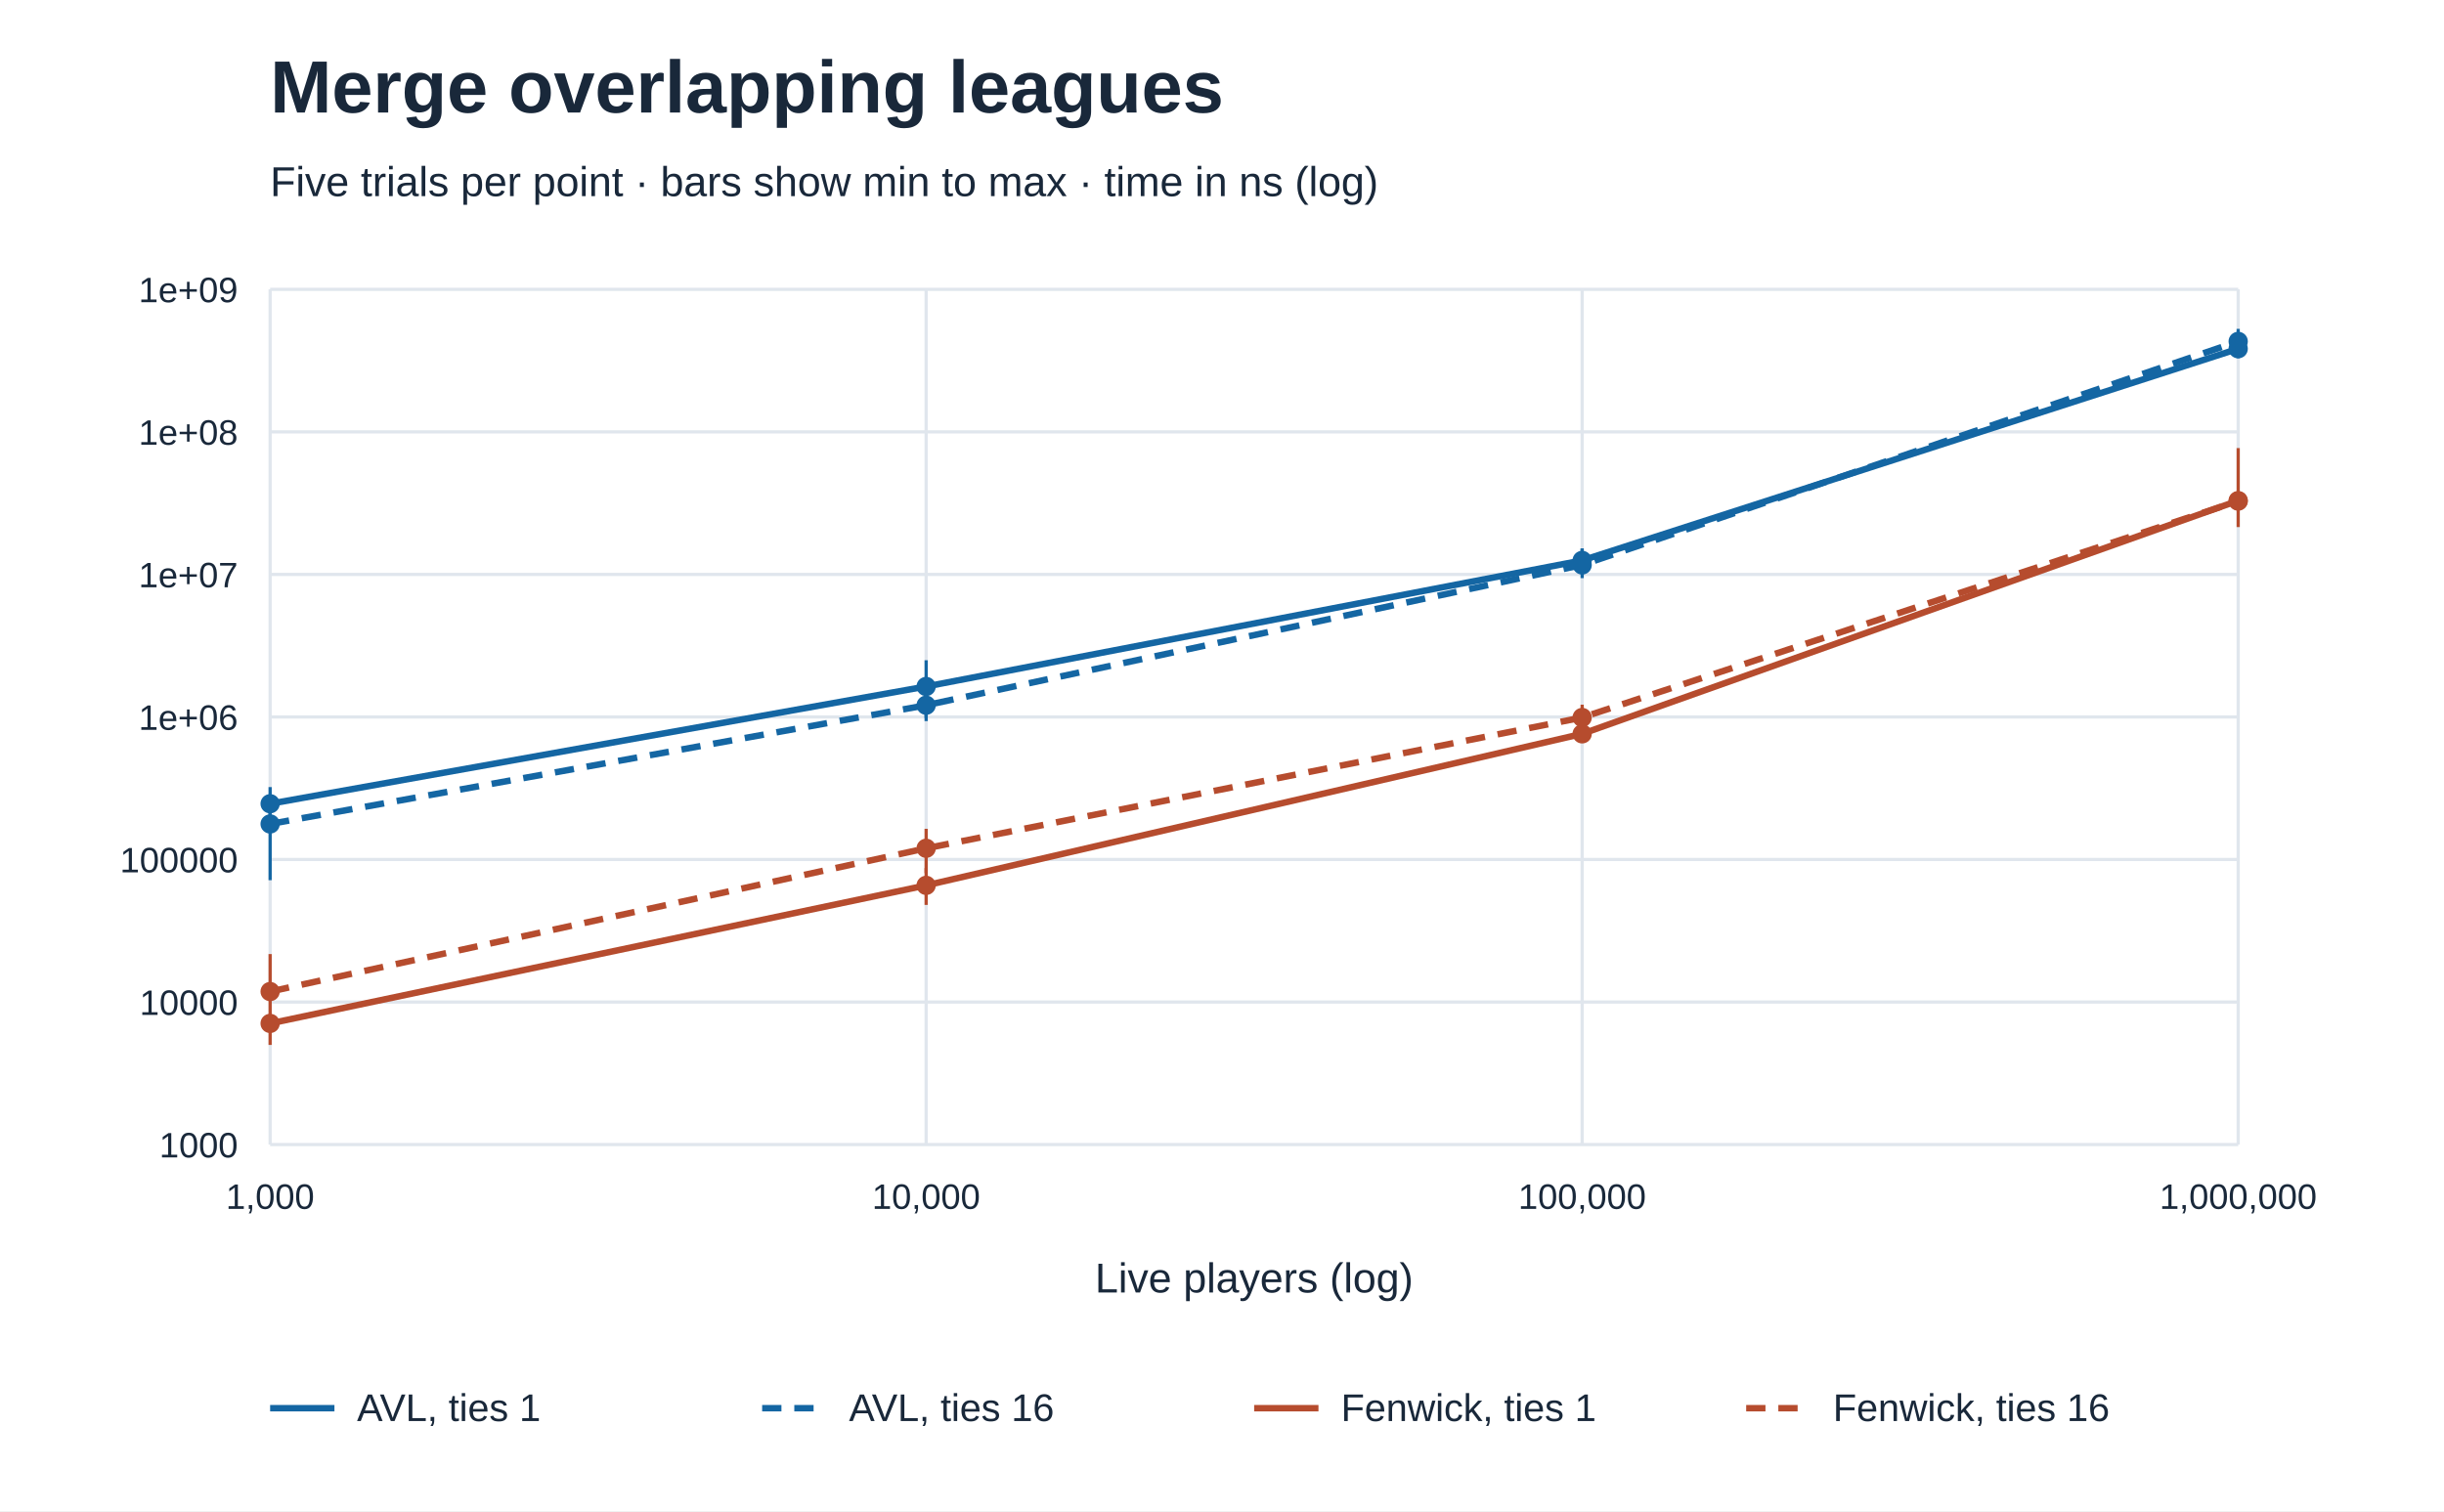
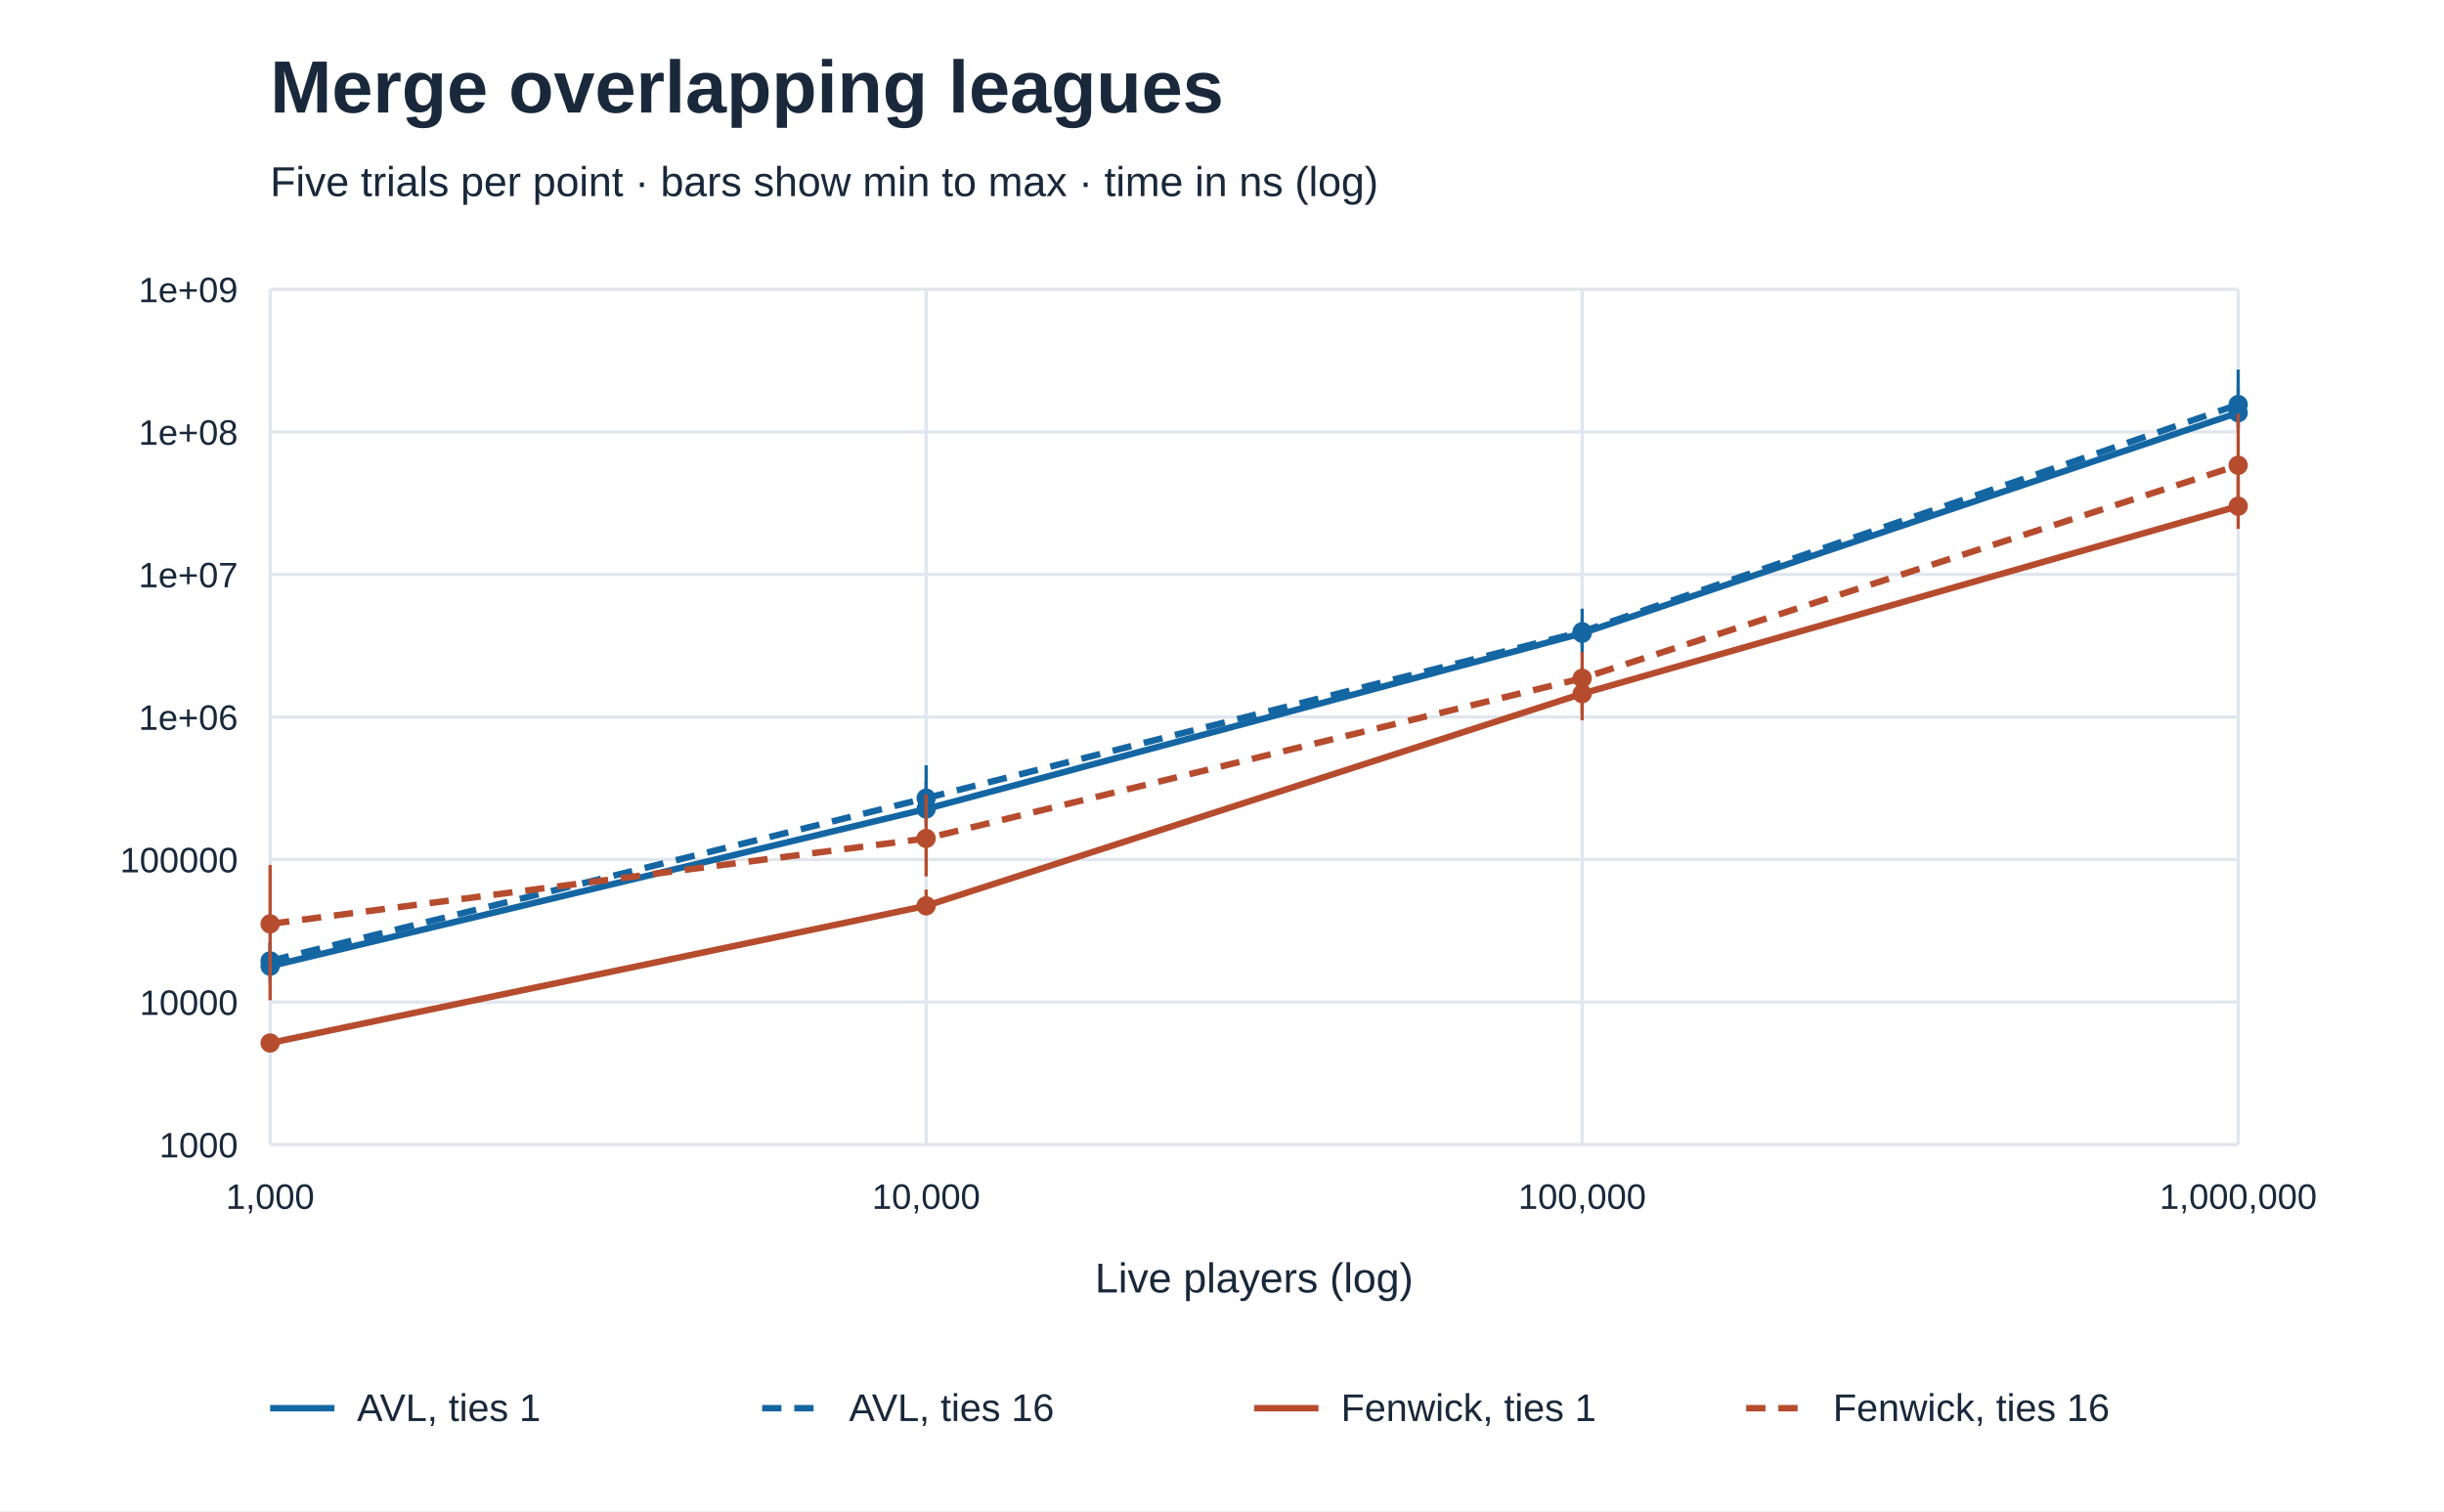
<svg xmlns="http://www.w3.org/2000/svg" width="760" height="470" viewBox="0 0 760 470">
  <rect width="760" height="470" fill="white" />
  <g font-family="Arial, sans-serif" fill="#19283a">
    <text x="84" y="35" font-size="23" font-weight="bold">Merge overlapping leagues</text>
    <text x="84" y="61" font-size="13">Five trials per point · bars show min to max · time in ns (log)</text>
    <path d="M84 356.00H696" stroke="#e0e6ed" />
    <text x="74" y="360.00" font-size="11" text-anchor="end">1000</text>
    <path d="M84 311.67H696" stroke="#e0e6ed" />
    <text x="74" y="315.67" font-size="11" text-anchor="end">10000</text>
    <path d="M84 267.33H696" stroke="#e0e6ed" />
    <text x="74" y="271.33" font-size="11" text-anchor="end">100000</text>
    <path d="M84 223.00H696" stroke="#e0e6ed" />
    <text x="74" y="227.00" font-size="11" text-anchor="end">1e+06</text>
    <path d="M84 178.67H696" stroke="#e0e6ed" />
    <text x="74" y="182.67" font-size="11" text-anchor="end">1e+07</text>
    <path d="M84 134.33H696" stroke="#e0e6ed" />
    <text x="74" y="138.33" font-size="11" text-anchor="end">1e+08</text>
    <path d="M84 90.00H696" stroke="#e0e6ed" />
    <text x="74" y="94.00" font-size="11" text-anchor="end">1e+09</text>
    <path d="M84.00 90V356" stroke="#e0e6ed" />
    <text x="84.00" y="376" font-size="11" text-anchor="middle">1,000</text>
    <path d="M288.00 90V356" stroke="#e0e6ed" />
    <text x="288.00" y="376" font-size="11" text-anchor="middle">10,000</text>
    <path d="M492.00 90V356" stroke="#e0e6ed" />
    <text x="492.00" y="376" font-size="11" text-anchor="middle">100,000</text>
    <path d="M696.00 90V356" stroke="#e0e6ed" />
    <text x="696.00" y="376" font-size="11" text-anchor="middle">1,000,000</text>
    <text x="390" y="402" font-size="13" text-anchor="middle">Live players (log)</text>
-     <polyline points="84.00,249.99 288.00,213.52 492.00,174.31 696.00,108.47" fill="none" stroke="#1466a3" stroke-width="2" />
-     <path d="M84.00 253.48V244.81" stroke="#1466a3" />
-     <circle cx="84.00" cy="249.99" r="3" fill="#1466a3" />
-     <path d="M288.00 223.33V205.36" stroke="#1466a3" />
-     <circle cx="288.00" cy="213.52" r="3" fill="#1466a3" />
-     <path d="M492.00 176.25V170.70" stroke="#1466a3" />
-     <circle cx="492.00" cy="174.31" r="3" fill="#1466a3" />
-     <path d="M696.00 109.94V107.48" stroke="#1466a3" />
-     <circle cx="696.00" cy="108.47" r="3" fill="#1466a3" />
+     <polyline points="84.00,300.52 288.00,251.62 492.00,196.96 696.00,128.37" fill="none" stroke="#1466a3" stroke-width="2" />
+     <path d="M84.00 305.61V293.05" stroke="#1466a3" />
+     <circle cx="84.00" cy="300.52" r="3" fill="#1466a3" />
+     <path d="M288.00 256.76V243.08" stroke="#1466a3" />
+     <circle cx="288.00" cy="251.62" r="3" fill="#1466a3" />
+     <path d="M492.00 203.21V192.61" stroke="#1466a3" />
+     <circle cx="492.00" cy="196.96" r="3" fill="#1466a3" />
+     <path d="M696.00 132.90V120.35" stroke="#1466a3" />
+     <circle cx="696.00" cy="128.37" r="3" fill="#1466a3" />
    <path d="M84 438h20" stroke="#1466a3" stroke-width="2" />
    <text x="111" y="442" font-size="12">AVL, ties 1</text>
-     <polyline points="84.00,256.28 288.00,219.35 492.00,175.72 696.00,106.19" fill="none" stroke="#1466a3" stroke-width="2" stroke-dasharray="6 4" />
-     <path d="M84.00 273.77V247.98" stroke="#1466a3" />
-     <circle cx="84.00" cy="256.28" r="3" fill="#1466a3" />
-     <path d="M288.00 224.29V214.79" stroke="#1466a3" />
-     <circle cx="288.00" cy="219.35" r="3" fill="#1466a3" />
-     <path d="M492.00 179.82V170.58" stroke="#1466a3" />
-     <circle cx="492.00" cy="175.72" r="3" fill="#1466a3" />
-     <path d="M696.00 111.40V102.29" stroke="#1466a3" />
-     <circle cx="696.00" cy="106.19" r="3" fill="#1466a3" />
+     <polyline points="84.00,298.87 288.00,248.25 492.00,196.48 696.00,125.82" fill="none" stroke="#1466a3" stroke-width="2" stroke-dasharray="6 4" />
+     <path d="M84.00 301.91V293.42" stroke="#1466a3" />
+     <circle cx="84.00" cy="298.87" r="3" fill="#1466a3" />
+     <path d="M288.00 254.74V238.04" stroke="#1466a3" />
+     <circle cx="288.00" cy="248.25" r="3" fill="#1466a3" />
+     <path d="M492.00 201.16V189.32" stroke="#1466a3" />
+     <circle cx="492.00" cy="196.48" r="3" fill="#1466a3" />
+     <path d="M696.00 133.85V114.95" stroke="#1466a3" />
+     <circle cx="696.00" cy="125.82" r="3" fill="#1466a3" />
    <path d="M237 438h20" stroke="#1466a3" stroke-width="2" stroke-dasharray="6 4" />
    <text x="264" y="442" font-size="12">AVL, ties 16</text>
-     <polyline points="84.00,318.32 288.00,275.38 492.00,228.25 696.00,155.71" fill="none" stroke="#b64c2e" stroke-width="2" />
-     <path d="M84.00 325.01V315.49" stroke="#b64c2e" />
-     <circle cx="84.00" cy="318.32" r="3" fill="#b64c2e" />
-     <path d="M288.00 281.46V270.01" stroke="#b64c2e" />
-     <circle cx="288.00" cy="275.38" r="3" fill="#b64c2e" />
-     <path d="M492.00 229.32V227.70" stroke="#b64c2e" />
-     <circle cx="492.00" cy="228.25" r="3" fill="#b64c2e" />
-     <path d="M696.00 163.94V139.37" stroke="#b64c2e" />
-     <circle cx="696.00" cy="155.71" r="3" fill="#b64c2e" />
+     <polyline points="84.00,324.41 288.00,281.74 492.00,215.76 696.00,157.45" fill="none" stroke="#b64c2e" stroke-width="2" />
+     <path d="M84.00 325.40V323.18" stroke="#b64c2e" />
+     <circle cx="84.00" cy="324.41" r="3" fill="#b64c2e" />
+     <path d="M288.00 284.59V276.69" stroke="#b64c2e" />
+     <circle cx="288.00" cy="281.74" r="3" fill="#b64c2e" />
+     <path d="M492.00 224.03V207.46" stroke="#b64c2e" />
+     <circle cx="492.00" cy="215.76" r="3" fill="#b64c2e" />
+     <path d="M696.00 164.51V144.97" stroke="#b64c2e" />
+     <circle cx="696.00" cy="157.45" r="3" fill="#b64c2e" />
    <path d="M390 438h20" stroke="#b64c2e" stroke-width="2" />
    <text x="417" y="442" font-size="12">Fenwick, ties 1</text>
-     <polyline points="84.00,308.41 288.00,263.85 492.00,223.17 696.00,155.86" fill="none" stroke="#b64c2e" stroke-width="2" stroke-dasharray="6 4" />
-     <path d="M84.00 315.72V296.75" stroke="#b64c2e" />
-     <circle cx="84.00" cy="308.41" r="3" fill="#b64c2e" />
-     <path d="M288.00 271.56V257.79" stroke="#b64c2e" />
-     <circle cx="288.00" cy="263.85" r="3" fill="#b64c2e" />
-     <path d="M492.00 225.82V219.18" stroke="#b64c2e" />
-     <circle cx="492.00" cy="223.17" r="3" fill="#b64c2e" />
-     <path d="M696.00 158.03V154.46" stroke="#b64c2e" />
-     <circle cx="696.00" cy="155.86" r="3" fill="#b64c2e" />
+     <polyline points="84.00,287.36 288.00,260.79 492.00,210.97 696.00,144.72" fill="none" stroke="#b64c2e" stroke-width="2" stroke-dasharray="6 4" />
+     <path d="M84.00 311.10V269.02" stroke="#b64c2e" />
+     <circle cx="84.00" cy="287.36" r="3" fill="#b64c2e" />
+     <path d="M288.00 272.59V247.13" stroke="#b64c2e" />
+     <circle cx="288.00" cy="260.79" r="3" fill="#b64c2e" />
+     <path d="M492.00 222.20V202.75" stroke="#b64c2e" />
+     <circle cx="492.00" cy="210.97" r="3" fill="#b64c2e" />
+     <path d="M696.00 154.75V128.66" stroke="#b64c2e" />
+     <circle cx="696.00" cy="144.72" r="3" fill="#b64c2e" />
    <path d="M543 438h20" stroke="#b64c2e" stroke-width="2" stroke-dasharray="6 4" />
    <text x="570" y="442" font-size="12">Fenwick, ties 16</text>
  </g>
</svg>
